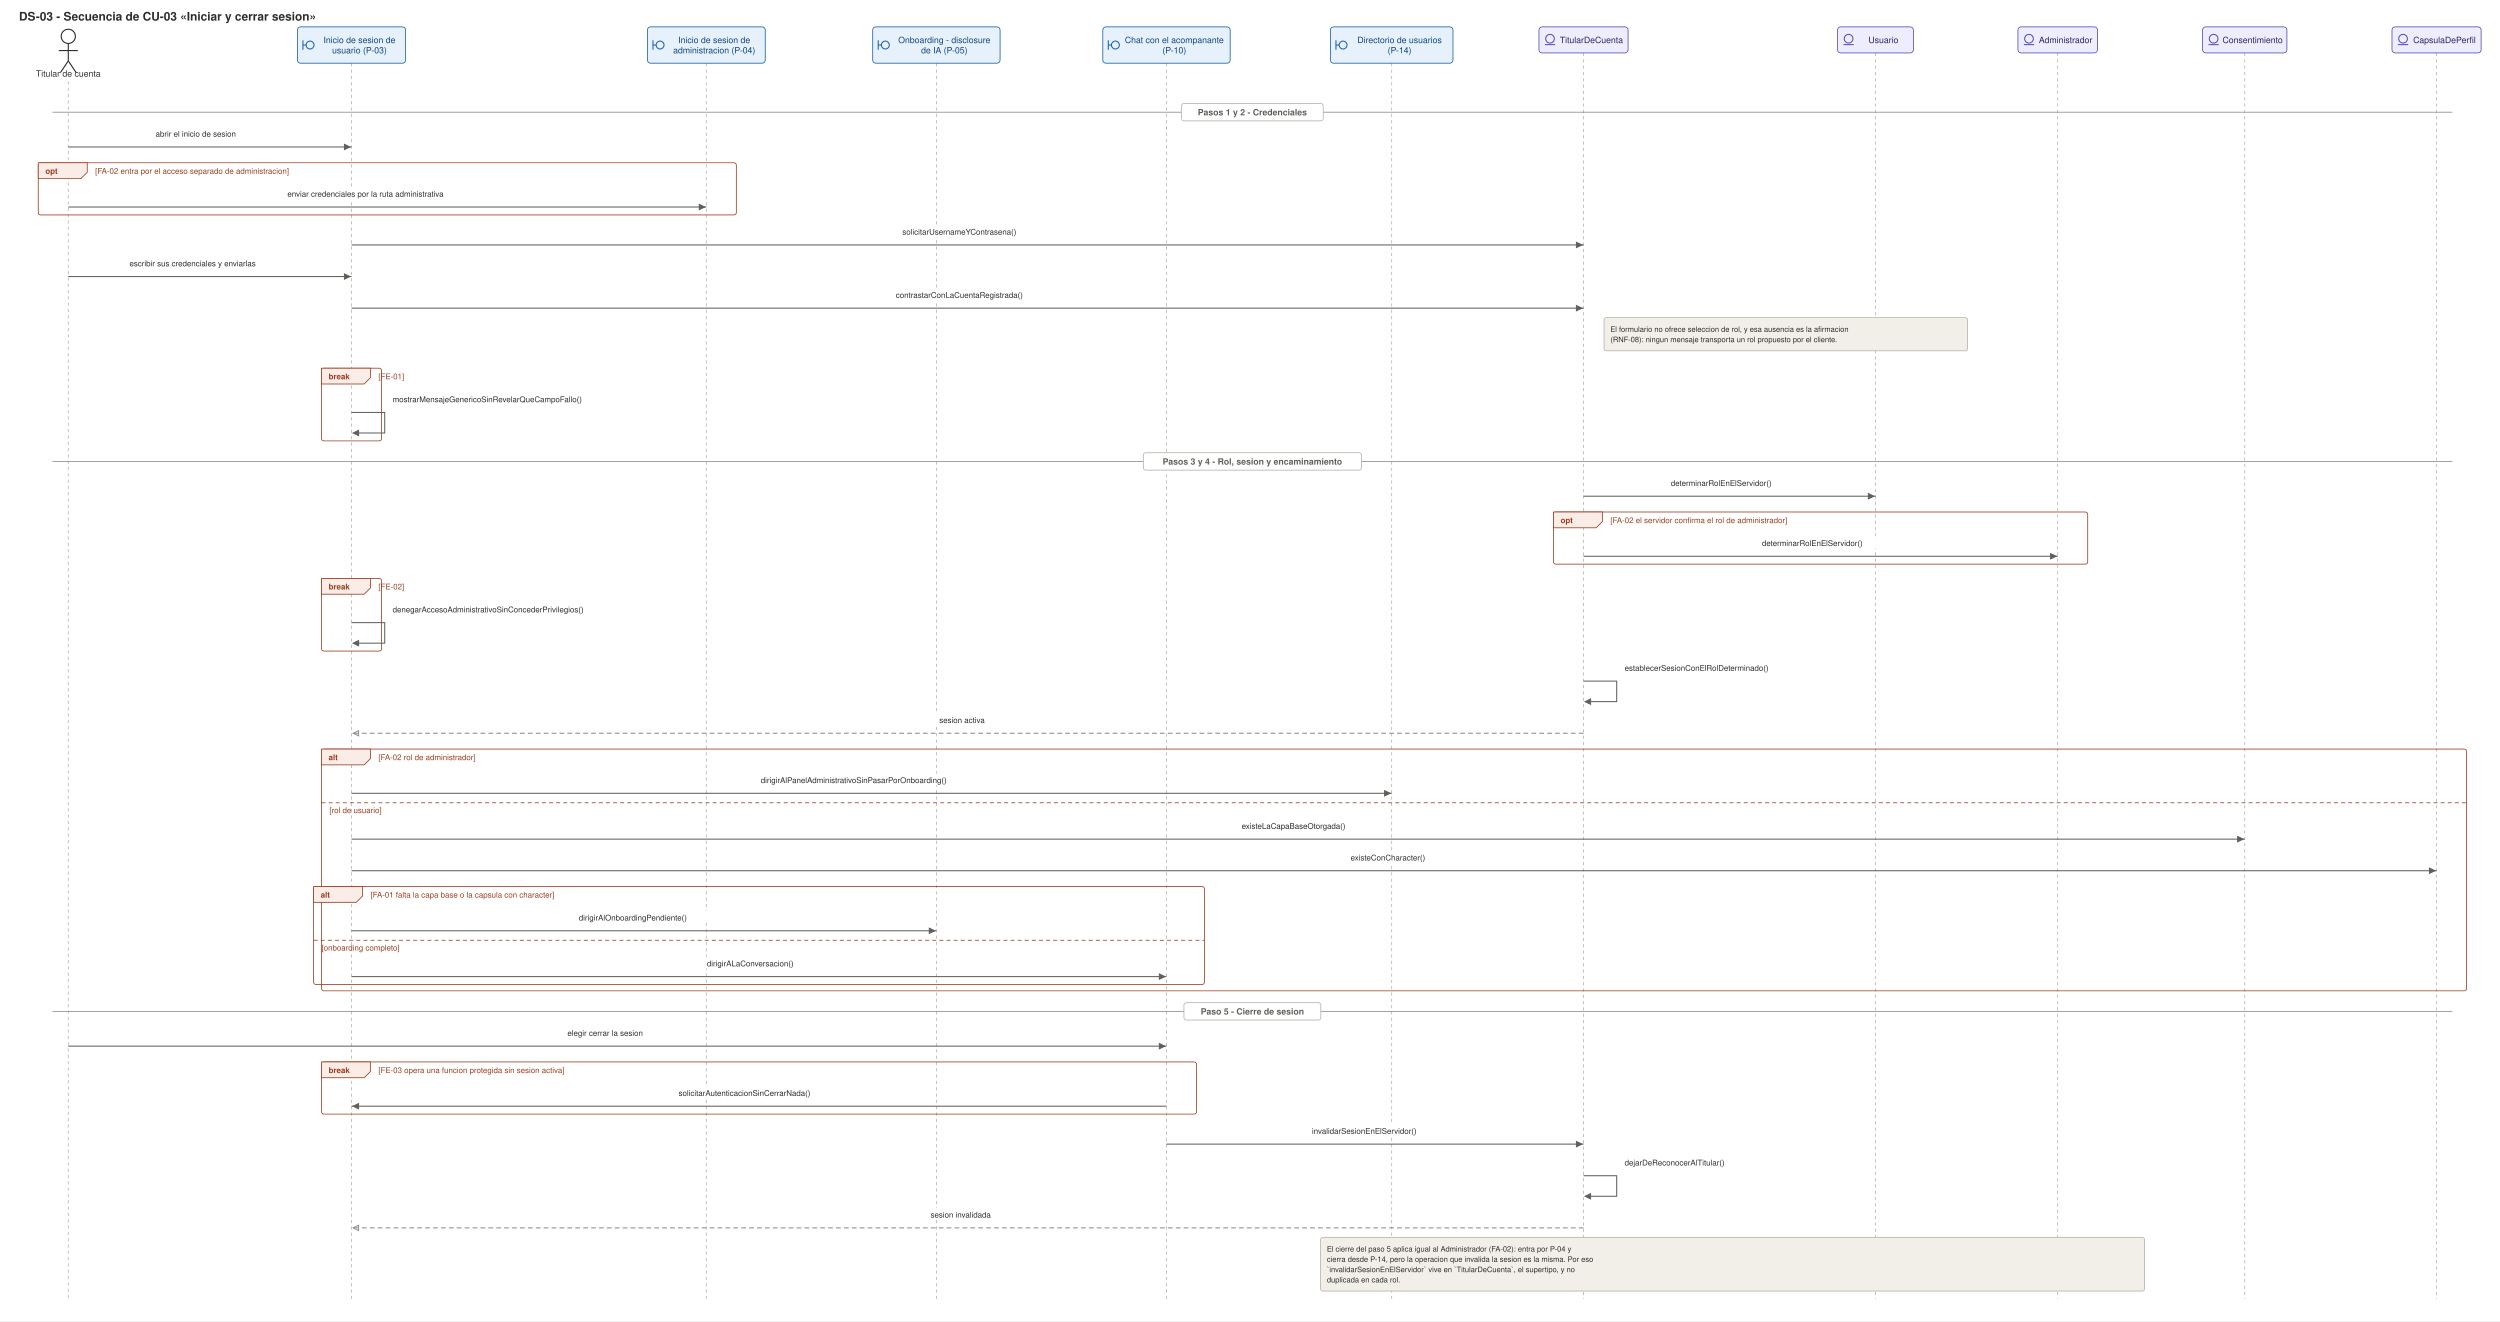
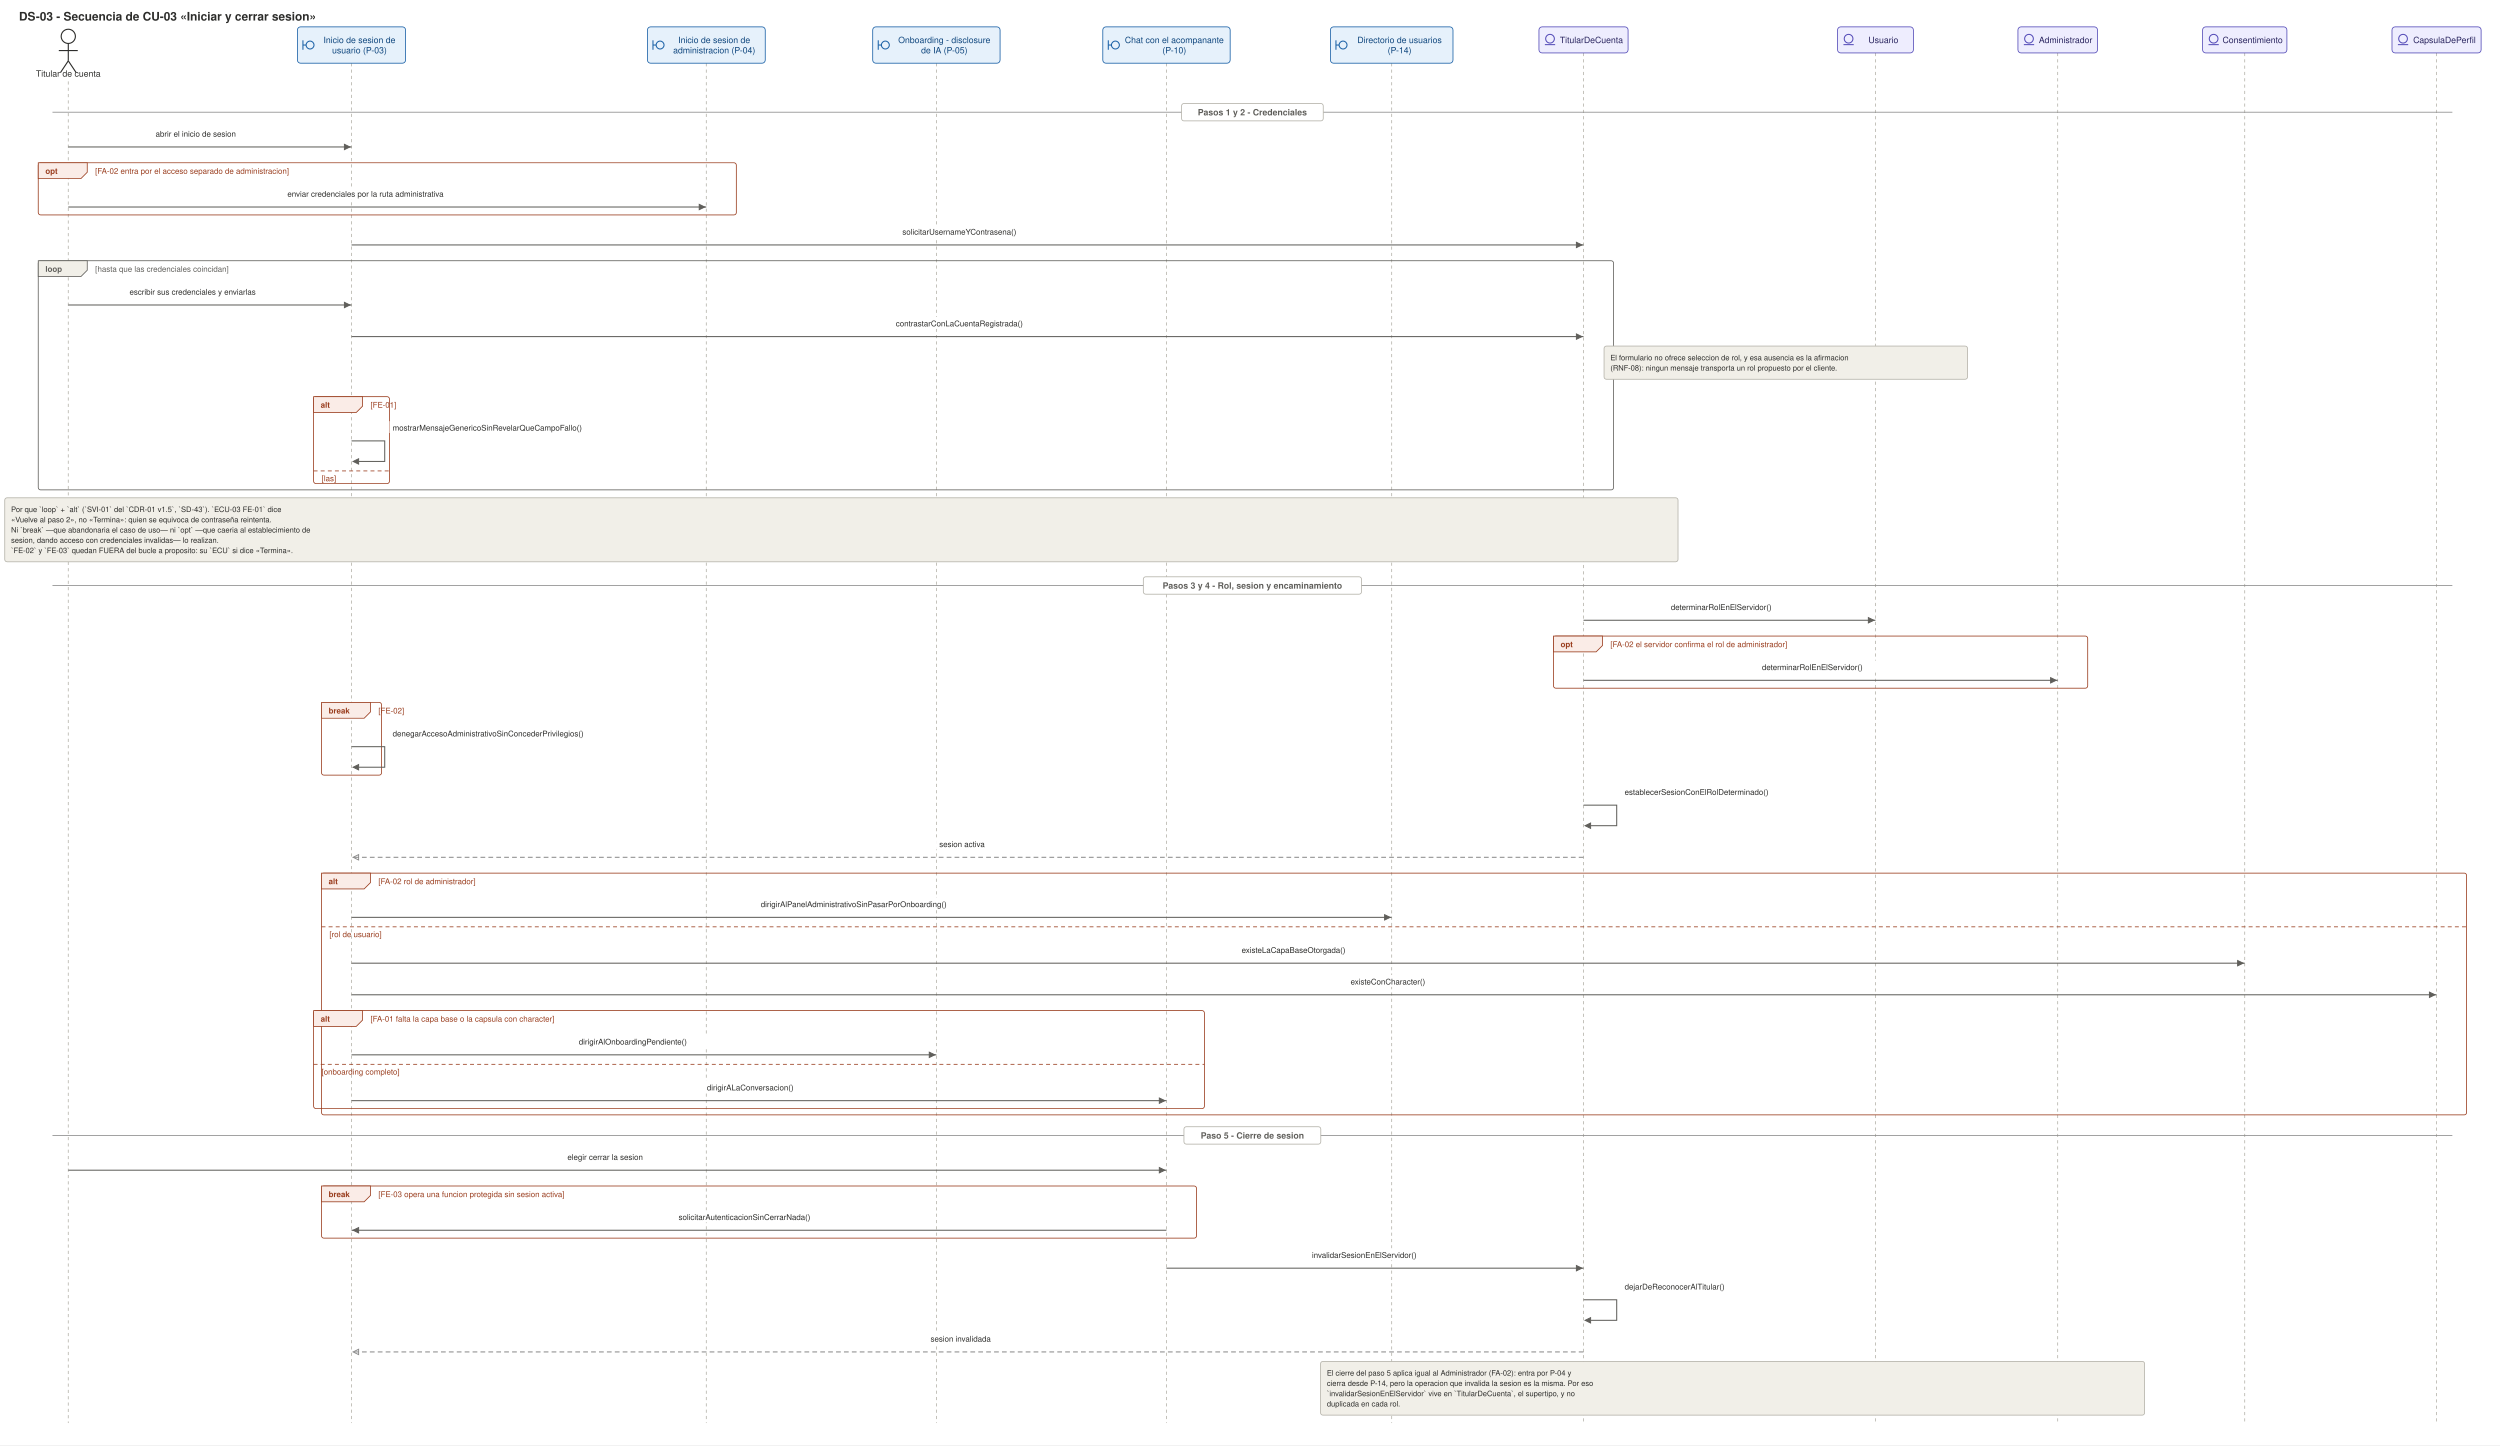
- <svg xmlns="http://www.w3.org/2000/svg" viewBox="0 0 3164 1672" width="3164" height="1672" role="img" aria-labelledby="t d" font-family="Segoe UI, Helvetica, Arial, sans-serif">
-   <rect x="0" y="0" width="3164" height="1672" fill="#FFFFFF" />
+ <svg xmlns="http://www.w3.org/2000/svg" viewBox="0 0 3164 1829" width="3164" height="1829" role="img" aria-labelledby="t d" font-family="Segoe UI, Helvetica, Arial, sans-serif">
+   <rect x="0" y="0" width="3164" height="1829" fill="#FFFFFF" />
  <text x="24" y="26" font-size="15" font-weight="600" fill="#2C2C2A">DS-03 - Secuencia de CU-03 «Iniciar y cerrar sesion»</text>
-   <line x1="86.4" y1="103.0" x2="86.4" y2="1644.0" stroke="#B4B2A9" stroke-width="1" stroke-dasharray="4 4" />
-   <line x1="444.9" y1="80.0" x2="444.9" y2="1644.0" stroke="#B4B2A9" stroke-width="1" stroke-dasharray="4 4" />
-   <line x1="893.9" y1="80.0" x2="893.9" y2="1644.0" stroke="#B4B2A9" stroke-width="1" stroke-dasharray="4 4" />
-   <line x1="1185.1" y1="80.0" x2="1185.1" y2="1644.0" stroke="#B4B2A9" stroke-width="1" stroke-dasharray="4 4" />
-   <line x1="1476.2" y1="80.0" x2="1476.2" y2="1644.0" stroke="#B4B2A9" stroke-width="1" stroke-dasharray="4 4" />
-   <line x1="1761.3" y1="80.0" x2="1761.3" y2="1644.0" stroke="#B4B2A9" stroke-width="1" stroke-dasharray="4 4" />
-   <line x1="2004.1" y1="67.0" x2="2004.1" y2="1644.0" stroke="#B4B2A9" stroke-width="1" stroke-dasharray="4 4" />
-   <line x1="2373.6" y1="67.0" x2="2373.6" y2="1644.0" stroke="#B4B2A9" stroke-width="1" stroke-dasharray="4 4" />
-   <line x1="2604.2" y1="67.0" x2="2604.2" y2="1644.0" stroke="#B4B2A9" stroke-width="1" stroke-dasharray="4 4" />
-   <line x1="2840.9" y1="67.0" x2="2840.9" y2="1644.0" stroke="#B4B2A9" stroke-width="1" stroke-dasharray="4 4" />
-   <line x1="3083.7" y1="67.0" x2="3083.7" y2="1644.0" stroke="#B4B2A9" stroke-width="1" stroke-dasharray="4 4" />
+   <line x1="86.4" y1="103.0" x2="86.4" y2="1801.0" stroke="#B4B2A9" stroke-width="1" stroke-dasharray="4 4" />
+   <line x1="444.9" y1="80.0" x2="444.9" y2="1801.0" stroke="#B4B2A9" stroke-width="1" stroke-dasharray="4 4" />
+   <line x1="893.9" y1="80.0" x2="893.9" y2="1801.0" stroke="#B4B2A9" stroke-width="1" stroke-dasharray="4 4" />
+   <line x1="1185.1" y1="80.0" x2="1185.1" y2="1801.0" stroke="#B4B2A9" stroke-width="1" stroke-dasharray="4 4" />
+   <line x1="1476.2" y1="80.0" x2="1476.2" y2="1801.0" stroke="#B4B2A9" stroke-width="1" stroke-dasharray="4 4" />
+   <line x1="1761.3" y1="80.0" x2="1761.3" y2="1801.0" stroke="#B4B2A9" stroke-width="1" stroke-dasharray="4 4" />
+   <line x1="2004.1" y1="67.0" x2="2004.1" y2="1801.0" stroke="#B4B2A9" stroke-width="1" stroke-dasharray="4 4" />
+   <line x1="2373.6" y1="67.0" x2="2373.6" y2="1801.0" stroke="#B4B2A9" stroke-width="1" stroke-dasharray="4 4" />
+   <line x1="2604.2" y1="67.0" x2="2604.2" y2="1801.0" stroke="#B4B2A9" stroke-width="1" stroke-dasharray="4 4" />
+   <line x1="2840.9" y1="67.0" x2="2840.9" y2="1801.0" stroke="#B4B2A9" stroke-width="1" stroke-dasharray="4 4" />
+   <line x1="3083.7" y1="67.0" x2="3083.7" y2="1801.0" stroke="#B4B2A9" stroke-width="1" stroke-dasharray="4 4" />
  <rect x="48.4" y="206.0" width="883.5" height="66.0" fill="none" stroke="#993C1D" stroke-width="1" rx="3" />
  <polygon points="48.425,206 110.425,206 110.425,218 102.425,226 48.425,226" fill="#FAECE7" stroke="#993C1D" stroke-width="1" />
  <text x="57.425" y="220" font-size="10" font-weight="600" fill="#993C1D">opt</text>
  <text x="120.425" y="220" font-size="10" fill="#993C1D">[FA-02 entra por el acceso separado de administracion]</text>
-   <rect x="406.9" y="466.0" width="76.0" height="92.0" fill="none" stroke="#993C1D" stroke-width="1" rx="3" />
-   <polygon points="406.875,466 468.875,466 468.875,478 460.875,486 406.875,486" fill="#FAECE7" stroke="#993C1D" stroke-width="1" />
-   <text x="415.875" y="480" font-size="10" font-weight="600" fill="#993C1D">break</text>
-   <text x="478.875" y="480" font-size="10" fill="#993C1D">[FE-01]</text>
-   <rect x="1966.1" y="648.0" width="676.1" height="66.0" fill="none" stroke="#993C1D" stroke-width="1" rx="3" />
-   <polygon points="1966.075,648 2028.075,648 2028.075,660 2020.075,668 1966.075,668" fill="#FAECE7" stroke="#993C1D" stroke-width="1" />
-   <text x="1975.075" y="662" font-size="10" font-weight="600" fill="#993C1D">opt</text>
-   <text x="2038.075" y="662" font-size="10" fill="#993C1D">[FA-02 el servidor confirma el rol de administrador]</text>
-   <rect x="406.9" y="732.0" width="76.0" height="92.0" fill="none" stroke="#993C1D" stroke-width="1" rx="3" />
-   <polygon points="406.875,732 468.875,732 468.875,744 460.875,752 406.875,752" fill="#FAECE7" stroke="#993C1D" stroke-width="1" />
-   <text x="415.875" y="746" font-size="10" font-weight="600" fill="#993C1D">break</text>
-   <text x="478.875" y="746" font-size="10" fill="#993C1D">[FE-02]</text>
-   <rect x="406.9" y="948.0" width="2714.8" height="306.0" fill="none" stroke="#993C1D" stroke-width="1" rx="3" />
-   <polygon points="406.875,948 468.875,948 468.875,960 460.875,968 406.875,968" fill="#FAECE7" stroke="#993C1D" stroke-width="1" />
-   <text x="415.875" y="962" font-size="10" font-weight="600" fill="#993C1D">alt</text>
-   <text x="478.875" y="962" font-size="10" fill="#993C1D">[FA-02 rol de administrador]</text>
-   <line x1="406.9" y1="1016.0" x2="3121.7" y2="1016.0" stroke="#993C1D" stroke-width="1" stroke-dasharray="5 4" />
-   <text x="416.9" y="1029.0" font-size="10" fill="#993C1D">[rol de usuario]</text>
-   <rect x="396.9" y="1122.0" width="1127.4" height="124.0" fill="none" stroke="#993C1D" stroke-width="1" rx="3" />
-   <polygon points="396.875,1122 458.875,1122 458.875,1134 450.875,1142 396.875,1142" fill="#FAECE7" stroke="#993C1D" stroke-width="1" />
-   <text x="405.875" y="1136" font-size="10" font-weight="600" fill="#993C1D">alt</text>
-   <text x="468.875" y="1136" font-size="10" fill="#993C1D">[FA-01 falta la capa base o la capsula con character]</text>
-   <line x1="396.9" y1="1190.0" x2="1524.2" y2="1190.0" stroke="#993C1D" stroke-width="1" stroke-dasharray="5 4" />
-   <text x="406.9" y="1203.0" font-size="10" fill="#993C1D">[onboarding completo]</text>
-   <rect x="406.9" y="1344.0" width="1107.4" height="66.0" fill="none" stroke="#993C1D" stroke-width="1" rx="3" />
-   <polygon points="406.875,1344 468.875,1344 468.875,1356 460.875,1364 406.875,1364" fill="#FAECE7" stroke="#993C1D" stroke-width="1" />
-   <text x="415.875" y="1358" font-size="10" font-weight="600" fill="#993C1D">break</text>
-   <text x="478.875" y="1358" font-size="10" fill="#993C1D">[FE-03 opera una funcion protegida sin sesion activa]</text>
+   <rect x="48.4" y="330.0" width="1993.7" height="290.0" fill="none" stroke="#5F5E5A" stroke-width="1" rx="3" />
+   <polygon points="48.425,330 110.425,330 110.425,342 102.425,350 48.425,350" fill="#F1EFE8" stroke="#5F5E5A" stroke-width="1" />
+   <text x="57.425" y="344" font-size="10" font-weight="600" fill="#5F5E5A">loop</text>
+   <text x="120.425" y="344" font-size="10" fill="#5F5E5A">[hasta que las credenciales coincidan]</text>
+   <rect x="396.9" y="502.0" width="96.0" height="110.0" fill="none" stroke="#993C1D" stroke-width="1" rx="3" />
+   <polygon points="396.875,502 458.875,502 458.875,514 450.875,522 396.875,522" fill="#FAECE7" stroke="#993C1D" stroke-width="1" />
+   <text x="405.875" y="516" font-size="10" font-weight="600" fill="#993C1D">alt</text>
+   <text x="468.875" y="516" font-size="10" fill="#993C1D">[FE-01]</text>
+   <line x1="396.9" y1="596.0" x2="492.9" y2="596.0" stroke="#993C1D" stroke-width="1" stroke-dasharray="5 4" />
+   <text x="406.9" y="609.0" font-size="10" fill="#993C1D">[las]</text>
+   <rect x="1966.1" y="805.0" width="676.1" height="66.0" fill="none" stroke="#993C1D" stroke-width="1" rx="3" />
+   <polygon points="1966.075,805 2028.075,805 2028.075,817 2020.075,825 1966.075,825" fill="#FAECE7" stroke="#993C1D" stroke-width="1" />
+   <text x="1975.075" y="819" font-size="10" font-weight="600" fill="#993C1D">opt</text>
+   <text x="2038.075" y="819" font-size="10" fill="#993C1D">[FA-02 el servidor confirma el rol de administrador]</text>
+   <rect x="406.9" y="889.0" width="76.0" height="92.0" fill="none" stroke="#993C1D" stroke-width="1" rx="3" />
+   <polygon points="406.875,889 468.875,889 468.875,901 460.875,909 406.875,909" fill="#FAECE7" stroke="#993C1D" stroke-width="1" />
+   <text x="415.875" y="903" font-size="10" font-weight="600" fill="#993C1D">break</text>
+   <text x="478.875" y="903" font-size="10" fill="#993C1D">[FE-02]</text>
+   <rect x="406.9" y="1105.0" width="2714.8" height="306.0" fill="none" stroke="#993C1D" stroke-width="1" rx="3" />
+   <polygon points="406.875,1105 468.875,1105 468.875,1117 460.875,1125 406.875,1125" fill="#FAECE7" stroke="#993C1D" stroke-width="1" />
+   <text x="415.875" y="1119" font-size="10" font-weight="600" fill="#993C1D">alt</text>
+   <text x="478.875" y="1119" font-size="10" fill="#993C1D">[FA-02 rol de administrador]</text>
+   <line x1="406.9" y1="1173.0" x2="3121.7" y2="1173.0" stroke="#993C1D" stroke-width="1" stroke-dasharray="5 4" />
+   <text x="416.9" y="1186.0" font-size="10" fill="#993C1D">[rol de usuario]</text>
+   <rect x="396.9" y="1279.0" width="1127.4" height="124.0" fill="none" stroke="#993C1D" stroke-width="1" rx="3" />
+   <polygon points="396.875,1279 458.875,1279 458.875,1291 450.875,1299 396.875,1299" fill="#FAECE7" stroke="#993C1D" stroke-width="1" />
+   <text x="405.875" y="1293" font-size="10" font-weight="600" fill="#993C1D">alt</text>
+   <text x="468.875" y="1293" font-size="10" fill="#993C1D">[FA-01 falta la capa base o la capsula con character]</text>
+   <line x1="396.9" y1="1347.0" x2="1524.2" y2="1347.0" stroke="#993C1D" stroke-width="1" stroke-dasharray="5 4" />
+   <text x="406.9" y="1360.0" font-size="10" fill="#993C1D">[onboarding completo]</text>
+   <rect x="406.9" y="1501.0" width="1107.4" height="66.0" fill="none" stroke="#993C1D" stroke-width="1" rx="3" />
+   <polygon points="406.875,1501 468.875,1501 468.875,1513 460.875,1521 406.875,1521" fill="#FAECE7" stroke="#993C1D" stroke-width="1" />
+   <text x="415.875" y="1515" font-size="10" font-weight="600" fill="#993C1D">break</text>
+   <text x="478.875" y="1515" font-size="10" fill="#993C1D">[FE-03 opera una funcion protegida sin sesion activa]</text>
  <line x1="66.4" y1="142.0" x2="3103.7" y2="142.0" stroke="#8a8a8a" stroke-width="1" />
  <rect x="1495.4" y="131.0" width="179.3" height="22" rx="3" fill="#FFFFFF" stroke="#B4B2A9" stroke-width="1" />
  <text x="1585.0" y="146.0" font-size="11" font-weight="600" text-anchor="middle" fill="#5F5E5A">Pasos 1 y 2 - Credenciales</text>
-   <line x1="66.4" y1="584.0" x2="3103.7" y2="584.0" stroke="#8a8a8a" stroke-width="1" />
-   <rect x="1447.0" y="573.0" width="276.1" height="22" rx="3" fill="#FFFFFF" stroke="#B4B2A9" stroke-width="1" />
-   <text x="1585.0" y="588.0" font-size="11" font-weight="600" text-anchor="middle" fill="#5F5E5A">Pasos 3 y 4 - Rol, sesion y encaminamiento</text>
-   <line x1="66.4" y1="1280.0" x2="3103.7" y2="1280.0" stroke="#8a8a8a" stroke-width="1" />
-   <rect x="1498.4" y="1269.0" width="173.2" height="22" rx="3" fill="#FFFFFF" stroke="#B4B2A9" stroke-width="1" />
-   <text x="1585.0" y="1284.0" font-size="11" font-weight="600" text-anchor="middle" fill="#5F5E5A">Paso 5 - Cierre de sesion</text>
+   <line x1="66.4" y1="741.0" x2="3103.7" y2="741.0" stroke="#8a8a8a" stroke-width="1" />
+   <rect x="1447.0" y="730.0" width="276.1" height="22" rx="3" fill="#FFFFFF" stroke="#B4B2A9" stroke-width="1" />
+   <text x="1585.0" y="745.0" font-size="11" font-weight="600" text-anchor="middle" fill="#5F5E5A">Pasos 3 y 4 - Rol, sesion y encaminamiento</text>
+   <line x1="66.4" y1="1437.0" x2="3103.7" y2="1437.0" stroke="#8a8a8a" stroke-width="1" />
+   <rect x="1498.4" y="1426.0" width="173.2" height="22" rx="3" fill="#FFFFFF" stroke="#B4B2A9" stroke-width="1" />
+   <text x="1585.0" y="1441.0" font-size="11" font-weight="600" text-anchor="middle" fill="#5F5E5A">Paso 5 - Cierre de sesion</text>
  <line x1="86.4" y1="186.0" x2="444.9" y2="186.0" stroke="#5F5E5A" stroke-width="1.3" />
  <polygon points="442.875,186 435.875,182.6 435.875,189.4" fill="#5F5E5A" stroke="#5F5E5A" stroke-width="1.2" />
  <rect x="192.9" y="161.0" width="145.5" height="15.0" fill="#FFFFFF" />
  <text x="196.9" y="173.0" font-size="10" fill="#2C2C2A">abrir el inicio de sesion</text>
  <line x1="86.4" y1="262.0" x2="893.9" y2="262.0" stroke="#5F5E5A" stroke-width="1.3" />
  <polygon points="891.925,262 884.925,258.6 884.925,265.4" fill="#5F5E5A" stroke="#5F5E5A" stroke-width="1.2" />
  <rect x="359.7" y="237.0" width="261.0" height="15.0" fill="#FFFFFF" />
  <text x="363.7" y="249.0" font-size="10" fill="#2C2C2A">enviar credenciales por la ruta administrativa</text>
  <line x1="444.9" y1="310.0" x2="2004.1" y2="310.0" stroke="#5F5E5A" stroke-width="1.3" />
  <polygon points="2002.075,310 1995.075,306.6 1995.075,313.4" fill="#5F5E5A" stroke="#5F5E5A" stroke-width="1.2" />
  <rect x="1138.0" y="285.0" width="173.0" height="15.0" fill="#FFFFFF" />
  <text x="1142.0" y="297.0" font-size="10" fill="#2C2C2A">solicitarUsernameYContrasena()</text>
-   <line x1="86.4" y1="350.0" x2="444.9" y2="350.0" stroke="#5F5E5A" stroke-width="1.3" />
-   <polygon points="442.875,350 435.875,346.6 435.875,353.4" fill="#5F5E5A" stroke="#5F5E5A" stroke-width="1.2" />
-   <rect x="159.9" y="325.0" width="211.5" height="15.0" fill="#FFFFFF" />
-   <text x="163.9" y="337.0" font-size="10" fill="#2C2C2A">escribir sus credenciales y enviarlas</text>
-   <line x1="444.9" y1="390.0" x2="2004.1" y2="390.0" stroke="#5F5E5A" stroke-width="1.3" />
-   <polygon points="2002.075,390 1995.075,386.6 1995.075,393.4" fill="#5F5E5A" stroke="#5F5E5A" stroke-width="1.2" />
-   <rect x="1129.7" y="365.0" width="189.5" height="15.0" fill="#FFFFFF" />
-   <text x="1133.7" y="377.0" font-size="10" fill="#2C2C2A">contrastarConLaCuentaRegistrada()</text>
-   <polyline points="444.9,522.0 486.9,522.0 486.9,548.0 453.9,548.0" fill="none" stroke="#5F5E5A" stroke-width="1.3" />
-   <polygon points="446.875,548 453.875,544.6 453.875,551.4" fill="#5F5E5A" stroke="#5F5E5A" stroke-width="1.2" />
-   <rect x="492.9" y="497.0" width="266.5" height="15.0" fill="#FFFFFF" />
-   <text x="496.9" y="509.0" font-size="10" fill="#2C2C2A">mostrarMensajeGenericoSinRevelarQueCampoFallo()</text>
-   <line x1="2004.1" y1="628.0" x2="2373.6" y2="628.0" stroke="#5F5E5A" stroke-width="1.3" />
-   <polygon points="2371.575,628 2364.575,624.6 2364.575,631.4" fill="#5F5E5A" stroke="#5F5E5A" stroke-width="1.2" />
-   <rect x="2110.6" y="603.0" width="156.5" height="15.0" fill="#FFFFFF" />
-   <text x="2114.6" y="615.0" font-size="10" fill="#2C2C2A">determinarRolEnElServidor()</text>
-   <line x1="2004.1" y1="704.0" x2="2604.2" y2="704.0" stroke="#5F5E5A" stroke-width="1.3" />
-   <polygon points="2602.225,704 2595.225,700.6 2595.225,707.4" fill="#5F5E5A" stroke="#5F5E5A" stroke-width="1.2" />
-   <rect x="2225.9" y="679.0" width="156.5" height="15.0" fill="#FFFFFF" />
-   <text x="2229.9" y="691.0" font-size="10" fill="#2C2C2A">determinarRolEnElServidor()</text>
-   <polyline points="444.9,788.0 486.9,788.0 486.9,814.0 453.9,814.0" fill="none" stroke="#5F5E5A" stroke-width="1.3" />
-   <polygon points="446.875,814 453.875,810.6 453.875,817.4" fill="#5F5E5A" stroke="#5F5E5A" stroke-width="1.2" />
-   <rect x="492.9" y="763.0" width="288.5" height="15.0" fill="#FFFFFF" />
-   <text x="496.9" y="775.0" font-size="10" fill="#2C2C2A">denegarAccesoAdministrativoSinConcederPrivilegios()</text>
-   <polyline points="2004.1,862.0 2046.1,862.0 2046.1,888.0 2013.1,888.0" fill="none" stroke="#5F5E5A" stroke-width="1.3" />
-   <polygon points="2006.075,888 2013.075,884.6 2013.075,891.4" fill="#5F5E5A" stroke="#5F5E5A" stroke-width="1.2" />
-   <rect x="2052.1" y="837.0" width="211.5" height="15.0" fill="#FFFFFF" />
-   <text x="2056.1" y="849.0" font-size="10" fill="#2C2C2A">establecerSesionConElRolDeterminado()</text>
-   <line x1="2004.1" y1="928.0" x2="444.9" y2="928.0" stroke="#8a8a8a" stroke-width="1.3" stroke-dasharray="6 4" />
-   <polygon points="446.875,928 453.875,924.6 453.875,931.4" fill="none" stroke="#8a8a8a" stroke-width="1.2" />
-   <rect x="1184.7" y="903.0" width="79.5" height="15.0" fill="#FFFFFF" />
-   <text x="1188.7" y="915.0" font-size="10" fill="#2C2C2A">sesion activa</text>
-   <line x1="444.9" y1="1004.0" x2="1761.3" y2="1004.0" stroke="#5F5E5A" stroke-width="1.3" />
-   <polygon points="1759.325,1004 1752.325,1000.6 1752.325,1007.4" fill="#5F5E5A" stroke="#5F5E5A" stroke-width="1.2" />
-   <rect x="958.8" y="979.0" width="288.5" height="15.0" fill="#FFFFFF" />
-   <text x="962.8" y="991.0" font-size="10" fill="#2C2C2A">dirigirAlPanelAdministrativoSinPasarPorOnboarding()</text>
-   <line x1="444.9" y1="1062.0" x2="2840.9" y2="1062.0" stroke="#5F5E5A" stroke-width="1.3" />
-   <polygon points="2838.925,1062 2831.925,1058.6 2831.925,1065.4" fill="#5F5E5A" stroke="#5F5E5A" stroke-width="1.2" />
-   <rect x="1567.4" y="1037.0" width="151.0" height="15.0" fill="#FFFFFF" />
-   <text x="1571.4" y="1049.0" font-size="10" fill="#2C2C2A">existeLaCapaBaseOtorgada()</text>
-   <line x1="444.9" y1="1102.0" x2="3083.7" y2="1102.0" stroke="#5F5E5A" stroke-width="1.3" />
-   <polygon points="3081.675,1102 3074.675,1098.6 3074.675,1105.4" fill="#5F5E5A" stroke="#5F5E5A" stroke-width="1.2" />
-   <rect x="1705.3" y="1077.0" width="118.0" height="15.0" fill="#FFFFFF" />
-   <text x="1709.3" y="1089.0" font-size="10" fill="#2C2C2A">existeConCharacter()</text>
-   <line x1="444.9" y1="1178.0" x2="1185.1" y2="1178.0" stroke="#5F5E5A" stroke-width="1.3" />
-   <polygon points="1183.075,1178 1176.075,1174.6 1176.075,1181.4" fill="#5F5E5A" stroke="#5F5E5A" stroke-width="1.2" />
-   <rect x="728.5" y="1153.0" width="173.0" height="15.0" fill="#FFFFFF" />
-   <text x="732.5" y="1165.0" font-size="10" fill="#2C2C2A">dirigirAlOnboardingPendiente()</text>
-   <line x1="444.9" y1="1236.0" x2="1476.2" y2="1236.0" stroke="#5F5E5A" stroke-width="1.3" />
-   <polygon points="1474.225,1236 1467.225,1232.6 1467.225,1239.4" fill="#5F5E5A" stroke="#5F5E5A" stroke-width="1.2" />
-   <rect x="890.6" y="1211.0" width="140.0" height="15.0" fill="#FFFFFF" />
-   <text x="894.6" y="1223.0" font-size="10" fill="#2C2C2A">dirigirALaConversacion()</text>
-   <line x1="86.4" y1="1324.0" x2="1476.2" y2="1324.0" stroke="#5F5E5A" stroke-width="1.3" />
-   <polygon points="1474.225,1324 1467.225,1320.6 1467.225,1327.4" fill="#5F5E5A" stroke="#5F5E5A" stroke-width="1.2" />
-   <rect x="714.1" y="1299.0" width="134.5" height="15.0" fill="#FFFFFF" />
-   <text x="718.1" y="1311.0" font-size="10" fill="#2C2C2A">elegir cerrar la sesion</text>
-   <line x1="1476.2" y1="1400.0" x2="444.9" y2="1400.0" stroke="#5F5E5A" stroke-width="1.3" />
-   <polygon points="446.875,1400 453.875,1396.6 453.875,1403.4" fill="#5F5E5A" stroke="#5F5E5A" stroke-width="1.2" />
-   <rect x="854.8" y="1375.0" width="211.5" height="15.0" fill="#FFFFFF" />
-   <text x="858.8" y="1387.0" font-size="10" fill="#2C2C2A">solicitarAutenticacionSinCerrarNada()</text>
-   <line x1="1476.2" y1="1448.0" x2="2004.1" y2="1448.0" stroke="#5F5E5A" stroke-width="1.3" />
-   <polygon points="2002.075,1448 1995.075,1444.6 1995.075,1451.4" fill="#5F5E5A" stroke="#5F5E5A" stroke-width="1.2" />
-   <rect x="1656.4" y="1423.0" width="167.5" height="15.0" fill="#FFFFFF" />
-   <text x="1660.4" y="1435.0" font-size="10" fill="#2C2C2A">invalidarSesionEnElServidor()</text>
-   <polyline points="2004.1,1488.0 2046.1,1488.0 2046.1,1514.0 2013.1,1514.0" fill="none" stroke="#5F5E5A" stroke-width="1.3" />
-   <polygon points="2006.075,1514 2013.075,1510.6 2013.075,1517.4" fill="#5F5E5A" stroke="#5F5E5A" stroke-width="1.2" />
-   <rect x="2052.1" y="1463.0" width="156.5" height="15.0" fill="#FFFFFF" />
-   <text x="2056.1" y="1475.0" font-size="10" fill="#2C2C2A">dejarDeReconocerAlTitular()</text>
-   <line x1="2004.1" y1="1554.0" x2="444.9" y2="1554.0" stroke="#8a8a8a" stroke-width="1.3" stroke-dasharray="6 4" />
-   <polygon points="446.875,1554 453.875,1550.6 453.875,1557.4" fill="none" stroke="#8a8a8a" stroke-width="1.2" />
-   <rect x="1173.7" y="1529.0" width="101.5" height="15.0" fill="#FFFFFF" />
-   <text x="1177.7" y="1541.0" font-size="10" fill="#2C2C2A">sesion invalidada</text>
-   <rect x="2030.1" y="402.0" width="460.0" height="42.0" fill="#F1EFE8" stroke="#B4B2A9" stroke-width="1" rx="3" />
-   <text x="2038.1" y="420.0" font-size="9.5" fill="#2C2C2A">El formulario no ofrece seleccion de rol, y esa ausencia es la afirmacion</text>
-   <text x="2038.1" y="433.0" font-size="9.5" fill="#2C2C2A">(RNF-08): ningun mensaje transporta un rol propuesto por el cliente.</text>
-   <rect x="1671.3" y="1566.0" width="1042.9" height="68.0" fill="#F1EFE8" stroke="#B4B2A9" stroke-width="1" rx="3" />
-   <text x="1679.3" y="1584.0" font-size="9.5" fill="#2C2C2A">El cierre del paso 5 aplica igual al Administrador (FA-02): entra por P-04 y</text>
-   <text x="1679.3" y="1597.0" font-size="9.5" fill="#2C2C2A">cierra desde P-14, pero la operacion que invalida la sesion es la misma. Por eso</text>
-   <text x="1679.3" y="1610.0" font-size="9.5" fill="#2C2C2A">`invalidarSesionEnElServidor` vive en `TitularDeCuenta`, el supertipo, y no</text>
-   <text x="1679.3" y="1623.0" font-size="9.5" fill="#2C2C2A">duplicada en cada rol.</text>
+   <line x1="86.4" y1="386.0" x2="444.9" y2="386.0" stroke="#5F5E5A" stroke-width="1.3" />
+   <polygon points="442.875,386 435.875,382.6 435.875,389.4" fill="#5F5E5A" stroke="#5F5E5A" stroke-width="1.2" />
+   <rect x="159.9" y="361.0" width="211.5" height="15.0" fill="#FFFFFF" />
+   <text x="163.9" y="373.0" font-size="10" fill="#2C2C2A">escribir sus credenciales y enviarlas</text>
+   <line x1="444.9" y1="426.0" x2="2004.1" y2="426.0" stroke="#5F5E5A" stroke-width="1.3" />
+   <polygon points="2002.075,426 1995.075,422.6 1995.075,429.4" fill="#5F5E5A" stroke="#5F5E5A" stroke-width="1.2" />
+   <rect x="1129.7" y="401.0" width="189.5" height="15.0" fill="#FFFFFF" />
+   <text x="1133.7" y="413.0" font-size="10" fill="#2C2C2A">contrastarConLaCuentaRegistrada()</text>
+   <polyline points="444.9,558.0 486.9,558.0 486.9,584.0 453.9,584.0" fill="none" stroke="#5F5E5A" stroke-width="1.3" />
+   <polygon points="446.875,584 453.875,580.6 453.875,587.4" fill="#5F5E5A" stroke="#5F5E5A" stroke-width="1.2" />
+   <rect x="492.9" y="533.0" width="266.5" height="15.0" fill="#FFFFFF" />
+   <text x="496.9" y="545.0" font-size="10" fill="#2C2C2A">mostrarMensajeGenericoSinRevelarQueCampoFallo()</text>
+   <line x1="2004.1" y1="785.0" x2="2373.6" y2="785.0" stroke="#5F5E5A" stroke-width="1.3" />
+   <polygon points="2371.575,785 2364.575,781.6 2364.575,788.4" fill="#5F5E5A" stroke="#5F5E5A" stroke-width="1.2" />
+   <rect x="2110.6" y="760.0" width="156.5" height="15.0" fill="#FFFFFF" />
+   <text x="2114.6" y="772.0" font-size="10" fill="#2C2C2A">determinarRolEnElServidor()</text>
+   <line x1="2004.1" y1="861.0" x2="2604.2" y2="861.0" stroke="#5F5E5A" stroke-width="1.3" />
+   <polygon points="2602.225,861 2595.225,857.6 2595.225,864.4" fill="#5F5E5A" stroke="#5F5E5A" stroke-width="1.2" />
+   <rect x="2225.9" y="836.0" width="156.5" height="15.0" fill="#FFFFFF" />
+   <text x="2229.9" y="848.0" font-size="10" fill="#2C2C2A">determinarRolEnElServidor()</text>
+   <polyline points="444.9,945.0 486.9,945.0 486.9,971.0 453.9,971.0" fill="none" stroke="#5F5E5A" stroke-width="1.3" />
+   <polygon points="446.875,971 453.875,967.6 453.875,974.4" fill="#5F5E5A" stroke="#5F5E5A" stroke-width="1.2" />
+   <rect x="492.9" y="920.0" width="288.5" height="15.0" fill="#FFFFFF" />
+   <text x="496.9" y="932.0" font-size="10" fill="#2C2C2A">denegarAccesoAdministrativoSinConcederPrivilegios()</text>
+   <polyline points="2004.1,1019.0 2046.1,1019.0 2046.1,1045.0 2013.1,1045.0" fill="none" stroke="#5F5E5A" stroke-width="1.3" />
+   <polygon points="2006.075,1045 2013.075,1041.6 2013.075,1048.4" fill="#5F5E5A" stroke="#5F5E5A" stroke-width="1.2" />
+   <rect x="2052.1" y="994.0" width="211.5" height="15.0" fill="#FFFFFF" />
+   <text x="2056.1" y="1006.0" font-size="10" fill="#2C2C2A">establecerSesionConElRolDeterminado()</text>
+   <line x1="2004.1" y1="1085.0" x2="444.9" y2="1085.0" stroke="#8a8a8a" stroke-width="1.3" stroke-dasharray="6 4" />
+   <polygon points="446.875,1085 453.875,1081.6 453.875,1088.4" fill="none" stroke="#8a8a8a" stroke-width="1.2" />
+   <rect x="1184.7" y="1060.0" width="79.5" height="15.0" fill="#FFFFFF" />
+   <text x="1188.7" y="1072.0" font-size="10" fill="#2C2C2A">sesion activa</text>
+   <line x1="444.9" y1="1161.0" x2="1761.3" y2="1161.0" stroke="#5F5E5A" stroke-width="1.3" />
+   <polygon points="1759.325,1161 1752.325,1157.6 1752.325,1164.4" fill="#5F5E5A" stroke="#5F5E5A" stroke-width="1.2" />
+   <rect x="958.8" y="1136.0" width="288.5" height="15.0" fill="#FFFFFF" />
+   <text x="962.8" y="1148.0" font-size="10" fill="#2C2C2A">dirigirAlPanelAdministrativoSinPasarPorOnboarding()</text>
+   <line x1="444.9" y1="1219.0" x2="2840.9" y2="1219.0" stroke="#5F5E5A" stroke-width="1.3" />
+   <polygon points="2838.925,1219 2831.925,1215.6 2831.925,1222.4" fill="#5F5E5A" stroke="#5F5E5A" stroke-width="1.2" />
+   <rect x="1567.4" y="1194.0" width="151.0" height="15.0" fill="#FFFFFF" />
+   <text x="1571.4" y="1206.0" font-size="10" fill="#2C2C2A">existeLaCapaBaseOtorgada()</text>
+   <line x1="444.9" y1="1259.0" x2="3083.7" y2="1259.0" stroke="#5F5E5A" stroke-width="1.3" />
+   <polygon points="3081.675,1259 3074.675,1255.6 3074.675,1262.4" fill="#5F5E5A" stroke="#5F5E5A" stroke-width="1.2" />
+   <rect x="1705.3" y="1234.0" width="118.0" height="15.0" fill="#FFFFFF" />
+   <text x="1709.3" y="1246.0" font-size="10" fill="#2C2C2A">existeConCharacter()</text>
+   <line x1="444.9" y1="1335.0" x2="1185.1" y2="1335.0" stroke="#5F5E5A" stroke-width="1.3" />
+   <polygon points="1183.075,1335 1176.075,1331.6 1176.075,1338.4" fill="#5F5E5A" stroke="#5F5E5A" stroke-width="1.2" />
+   <rect x="728.5" y="1310.0" width="173.0" height="15.0" fill="#FFFFFF" />
+   <text x="732.5" y="1322.0" font-size="10" fill="#2C2C2A">dirigirAlOnboardingPendiente()</text>
+   <line x1="444.9" y1="1393.0" x2="1476.2" y2="1393.0" stroke="#5F5E5A" stroke-width="1.3" />
+   <polygon points="1474.225,1393 1467.225,1389.6 1467.225,1396.4" fill="#5F5E5A" stroke="#5F5E5A" stroke-width="1.2" />
+   <rect x="890.6" y="1368.0" width="140.0" height="15.0" fill="#FFFFFF" />
+   <text x="894.6" y="1380.0" font-size="10" fill="#2C2C2A">dirigirALaConversacion()</text>
+   <line x1="86.4" y1="1481.0" x2="1476.2" y2="1481.0" stroke="#5F5E5A" stroke-width="1.3" />
+   <polygon points="1474.225,1481 1467.225,1477.6 1467.225,1484.4" fill="#5F5E5A" stroke="#5F5E5A" stroke-width="1.2" />
+   <rect x="714.1" y="1456.0" width="134.5" height="15.0" fill="#FFFFFF" />
+   <text x="718.1" y="1468.0" font-size="10" fill="#2C2C2A">elegir cerrar la sesion</text>
+   <line x1="1476.2" y1="1557.0" x2="444.9" y2="1557.0" stroke="#5F5E5A" stroke-width="1.3" />
+   <polygon points="446.875,1557 453.875,1553.6 453.875,1560.4" fill="#5F5E5A" stroke="#5F5E5A" stroke-width="1.2" />
+   <rect x="854.8" y="1532.0" width="211.5" height="15.0" fill="#FFFFFF" />
+   <text x="858.8" y="1544.0" font-size="10" fill="#2C2C2A">solicitarAutenticacionSinCerrarNada()</text>
+   <line x1="1476.2" y1="1605.0" x2="2004.1" y2="1605.0" stroke="#5F5E5A" stroke-width="1.3" />
+   <polygon points="2002.075,1605 1995.075,1601.6 1995.075,1608.4" fill="#5F5E5A" stroke="#5F5E5A" stroke-width="1.2" />
+   <rect x="1656.4" y="1580.0" width="167.5" height="15.0" fill="#FFFFFF" />
+   <text x="1660.4" y="1592.0" font-size="10" fill="#2C2C2A">invalidarSesionEnElServidor()</text>
+   <polyline points="2004.1,1645.0 2046.1,1645.0 2046.1,1671.0 2013.1,1671.0" fill="none" stroke="#5F5E5A" stroke-width="1.3" />
+   <polygon points="2006.075,1671 2013.075,1667.6 2013.075,1674.4" fill="#5F5E5A" stroke="#5F5E5A" stroke-width="1.2" />
+   <rect x="2052.1" y="1620.0" width="156.5" height="15.0" fill="#FFFFFF" />
+   <text x="2056.1" y="1632.0" font-size="10" fill="#2C2C2A">dejarDeReconocerAlTitular()</text>
+   <line x1="2004.1" y1="1711.0" x2="444.9" y2="1711.0" stroke="#8a8a8a" stroke-width="1.3" stroke-dasharray="6 4" />
+   <polygon points="446.875,1711 453.875,1707.6 453.875,1714.4" fill="none" stroke="#8a8a8a" stroke-width="1.2" />
+   <rect x="1173.7" y="1686.0" width="101.5" height="15.0" fill="#FFFFFF" />
+   <text x="1177.7" y="1698.0" font-size="10" fill="#2C2C2A">sesion invalidada</text>
+   <rect x="2030.1" y="438.0" width="460.0" height="42.0" fill="#F1EFE8" stroke="#B4B2A9" stroke-width="1" rx="3" />
+   <text x="2038.1" y="456.0" font-size="9.5" fill="#2C2C2A">El formulario no ofrece seleccion de rol, y esa ausencia es la afirmacion</text>
+   <text x="2038.1" y="469.0" font-size="9.5" fill="#2C2C2A">(RNF-08): ningun mensaje transporta un rol propuesto por el cliente.</text>
+   <rect x="6.0" y="630.0" width="2117.7" height="81.0" fill="#F1EFE8" stroke="#B4B2A9" stroke-width="1" rx="3" />
+   <text x="14.0" y="648.0" font-size="9.5" fill="#2C2C2A">Por que `loop` + `alt` (`SVI-01` del `CDR-01 v1.5`, `SD-43`). `ECU-03 FE-01` dice</text>
+   <text x="14.0" y="661.0" font-size="9.5" fill="#2C2C2A">«Vuelve al paso 2», no «Termina»: quien se equivoca de contraseña reintenta.</text>
+   <text x="14.0" y="674.0" font-size="9.5" fill="#2C2C2A">Ni `break` —que abandonaria el caso de uso— ni `opt` —que caeria al establecimiento de</text>
+   <text x="14.0" y="687.0" font-size="9.5" fill="#2C2C2A">sesion, dando acceso con credenciales invalidas— lo realizan.</text>
+   <text x="14.0" y="700.0" font-size="9.5" fill="#2C2C2A">`FE-02` y `FE-03` quedan FUERA del bucle a proposito: su `ECU` si dice «Termina».</text>
+   <rect x="1671.3" y="1723.0" width="1042.9" height="68.0" fill="#F1EFE8" stroke="#B4B2A9" stroke-width="1" rx="3" />
+   <text x="1679.3" y="1741.0" font-size="9.5" fill="#2C2C2A">El cierre del paso 5 aplica igual al Administrador (FA-02): entra por P-04 y</text>
+   <text x="1679.3" y="1754.0" font-size="9.5" fill="#2C2C2A">cierra desde P-14, pero la operacion que invalida la sesion es la misma. Por eso</text>
+   <text x="1679.3" y="1767.0" font-size="9.5" fill="#2C2C2A">`invalidarSesionEnElServidor` vive en `TitularDeCuenta`, el supertipo, y no</text>
+   <text x="1679.3" y="1780.0" font-size="9.5" fill="#2C2C2A">duplicada en cada rol.</text>
  <g fill="none" stroke="#2C2C2A" stroke-width="1.4">
    <circle cx="86.425" cy="46" r="9" />
    <line x1="86.425" y1="55" x2="86.425" y2="77" />
    <line x1="74.425" y1="64" x2="98.425" y2="64" />
    <line x1="86.425" y1="77" x2="76.425" y2="92" />
    <line x1="86.425" y1="77" x2="96.425" y2="92" />
  </g>
  <text x="86.4" y="97.0" font-size="11" text-anchor="middle" fill="#2C2C2A">Titular de cuenta</text>
  <rect x="376.4" y="34.0" width="136.9" height="46.0" rx="4" fill="#E6F1FB" stroke="#185FA5" stroke-width="1" />
  <g fill="none" stroke="#185FA5" stroke-width="1.3">
    <line x1="383.4" y1="51.0" x2="383.4" y2="63.0" />
    <line x1="383.4" y1="57.0" x2="387.4" y2="57.0" />
    <circle cx="392.4" cy="57.0" r="5" />
  </g>
  <text x="454.9" y="54.5" font-size="11" text-anchor="middle" fill="#0C447C">Inicio de sesion de</text>
  <text x="454.9" y="67.5" font-size="11" text-anchor="middle" fill="#0C447C">usuario (P-03)</text>
  <rect x="819.4" y="34.0" width="149.1" height="46.0" rx="4" fill="#E6F1FB" stroke="#185FA5" stroke-width="1" />
  <g fill="none" stroke="#185FA5" stroke-width="1.3">
    <line x1="826.4" y1="51.0" x2="826.4" y2="63.0" />
    <line x1="826.4" y1="57.0" x2="830.4" y2="57.0" />
    <circle cx="835.4" cy="57.0" r="5" />
  </g>
  <text x="903.9" y="54.5" font-size="11" text-anchor="middle" fill="#0C447C">Inicio de sesion de</text>
  <text x="903.9" y="67.5" font-size="11" text-anchor="middle" fill="#0C447C">administracion (P-04)</text>
  <rect x="1104.5" y="34.0" width="161.2" height="46.0" rx="4" fill="#E6F1FB" stroke="#185FA5" stroke-width="1" />
  <g fill="none" stroke="#185FA5" stroke-width="1.3">
    <line x1="1111.5" y1="51.0" x2="1111.5" y2="63.0" />
    <line x1="1111.5" y1="57.0" x2="1115.5" y2="57.0" />
    <circle cx="1120.5" cy="57.0" r="5" />
  </g>
  <text x="1195.1" y="54.5" font-size="11" text-anchor="middle" fill="#0C447C">Onboarding - disclosure</text>
  <text x="1195.1" y="67.5" font-size="11" text-anchor="middle" fill="#0C447C">de IA (P-05)</text>
  <rect x="1395.7" y="34.0" width="161.2" height="46.0" rx="4" fill="#E6F1FB" stroke="#185FA5" stroke-width="1" />
  <g fill="none" stroke="#185FA5" stroke-width="1.3">
    <line x1="1402.65" y1="51.0" x2="1402.65" y2="63.0" />
    <line x1="1402.65" y1="57.0" x2="1406.65" y2="57.0" />
    <circle cx="1411.65" cy="57.0" r="5" />
  </g>
  <text x="1486.2" y="54.5" font-size="11" text-anchor="middle" fill="#0C447C">Chat con el acompanante</text>
  <text x="1486.2" y="67.5" font-size="11" text-anchor="middle" fill="#0C447C">(P-10)</text>
  <rect x="1683.8" y="34.0" width="155.1" height="46.0" rx="4" fill="#E6F1FB" stroke="#185FA5" stroke-width="1" />
  <g fill="none" stroke="#185FA5" stroke-width="1.3">
    <line x1="1690.775" y1="51.0" x2="1690.775" y2="63.0" />
    <line x1="1690.775" y1="57.0" x2="1694.775" y2="57.0" />
    <circle cx="1699.775" cy="57.0" r="5" />
  </g>
  <text x="1771.3" y="54.5" font-size="11" text-anchor="middle" fill="#0C447C">Directorio de usuarios</text>
  <text x="1771.3" y="67.5" font-size="11" text-anchor="middle" fill="#0C447C">(P-14)</text>
  <rect x="1947.7" y="34.0" width="112.8" height="33.0" rx="4" fill="#EEEDFE" stroke="#534AB7" stroke-width="1" />
  <g fill="none" stroke="#534AB7" stroke-width="1.3">
    <circle cx="1961.7" cy="49.0" r="5.5" />
    <line x1="1955.2" y1="56.5" x2="1968.2" y2="56.5" />
  </g>
  <text x="2014.1" y="54.5" font-size="11" text-anchor="middle" fill="#26215C">TitularDeCuenta</text>
  <rect x="2325.6" y="34.0" width="96.0" height="33.0" rx="4" fill="#EEEDFE" stroke="#534AB7" stroke-width="1" />
  <g fill="none" stroke="#534AB7" stroke-width="1.3">
    <circle cx="2339.575" cy="49.0" r="5.5" />
    <line x1="2333.075" y1="56.5" x2="2346.075" y2="56.5" />
  </g>
  <text x="2383.6" y="54.5" font-size="11" text-anchor="middle" fill="#26215C">Usuario</text>
  <rect x="2553.9" y="34.0" width="100.7" height="33.0" rx="4" fill="#EEEDFE" stroke="#534AB7" stroke-width="1" />
  <g fill="none" stroke="#534AB7" stroke-width="1.3">
    <circle cx="2567.9" cy="49.0" r="5.5" />
    <line x1="2561.4" y1="56.5" x2="2574.4" y2="56.5" />
  </g>
  <text x="2614.2" y="54.5" font-size="11" text-anchor="middle" fill="#26215C">Administrador</text>
  <rect x="2787.6" y="34.0" width="106.7" height="33.0" rx="4" fill="#EEEDFE" stroke="#534AB7" stroke-width="1" />
  <g fill="none" stroke="#534AB7" stroke-width="1.3">
    <circle cx="2801.575" cy="49.0" r="5.5" />
    <line x1="2795.075" y1="56.5" x2="2808.075" y2="56.5" />
  </g>
  <text x="2850.9" y="54.5" font-size="11" text-anchor="middle" fill="#26215C">Consentimiento</text>
  <rect x="3027.3" y="34.0" width="112.8" height="33.0" rx="4" fill="#EEEDFE" stroke="#534AB7" stroke-width="1" />
  <g fill="none" stroke="#534AB7" stroke-width="1.3">
    <circle cx="3041.3" cy="49.0" r="5.5" />
    <line x1="3034.8" y1="56.5" x2="3047.8" y2="56.5" />
  </g>
  <text x="3093.7" y="54.5" font-size="11" text-anchor="middle" fill="#26215C">CapsulaDePerfil</text>
</svg>
